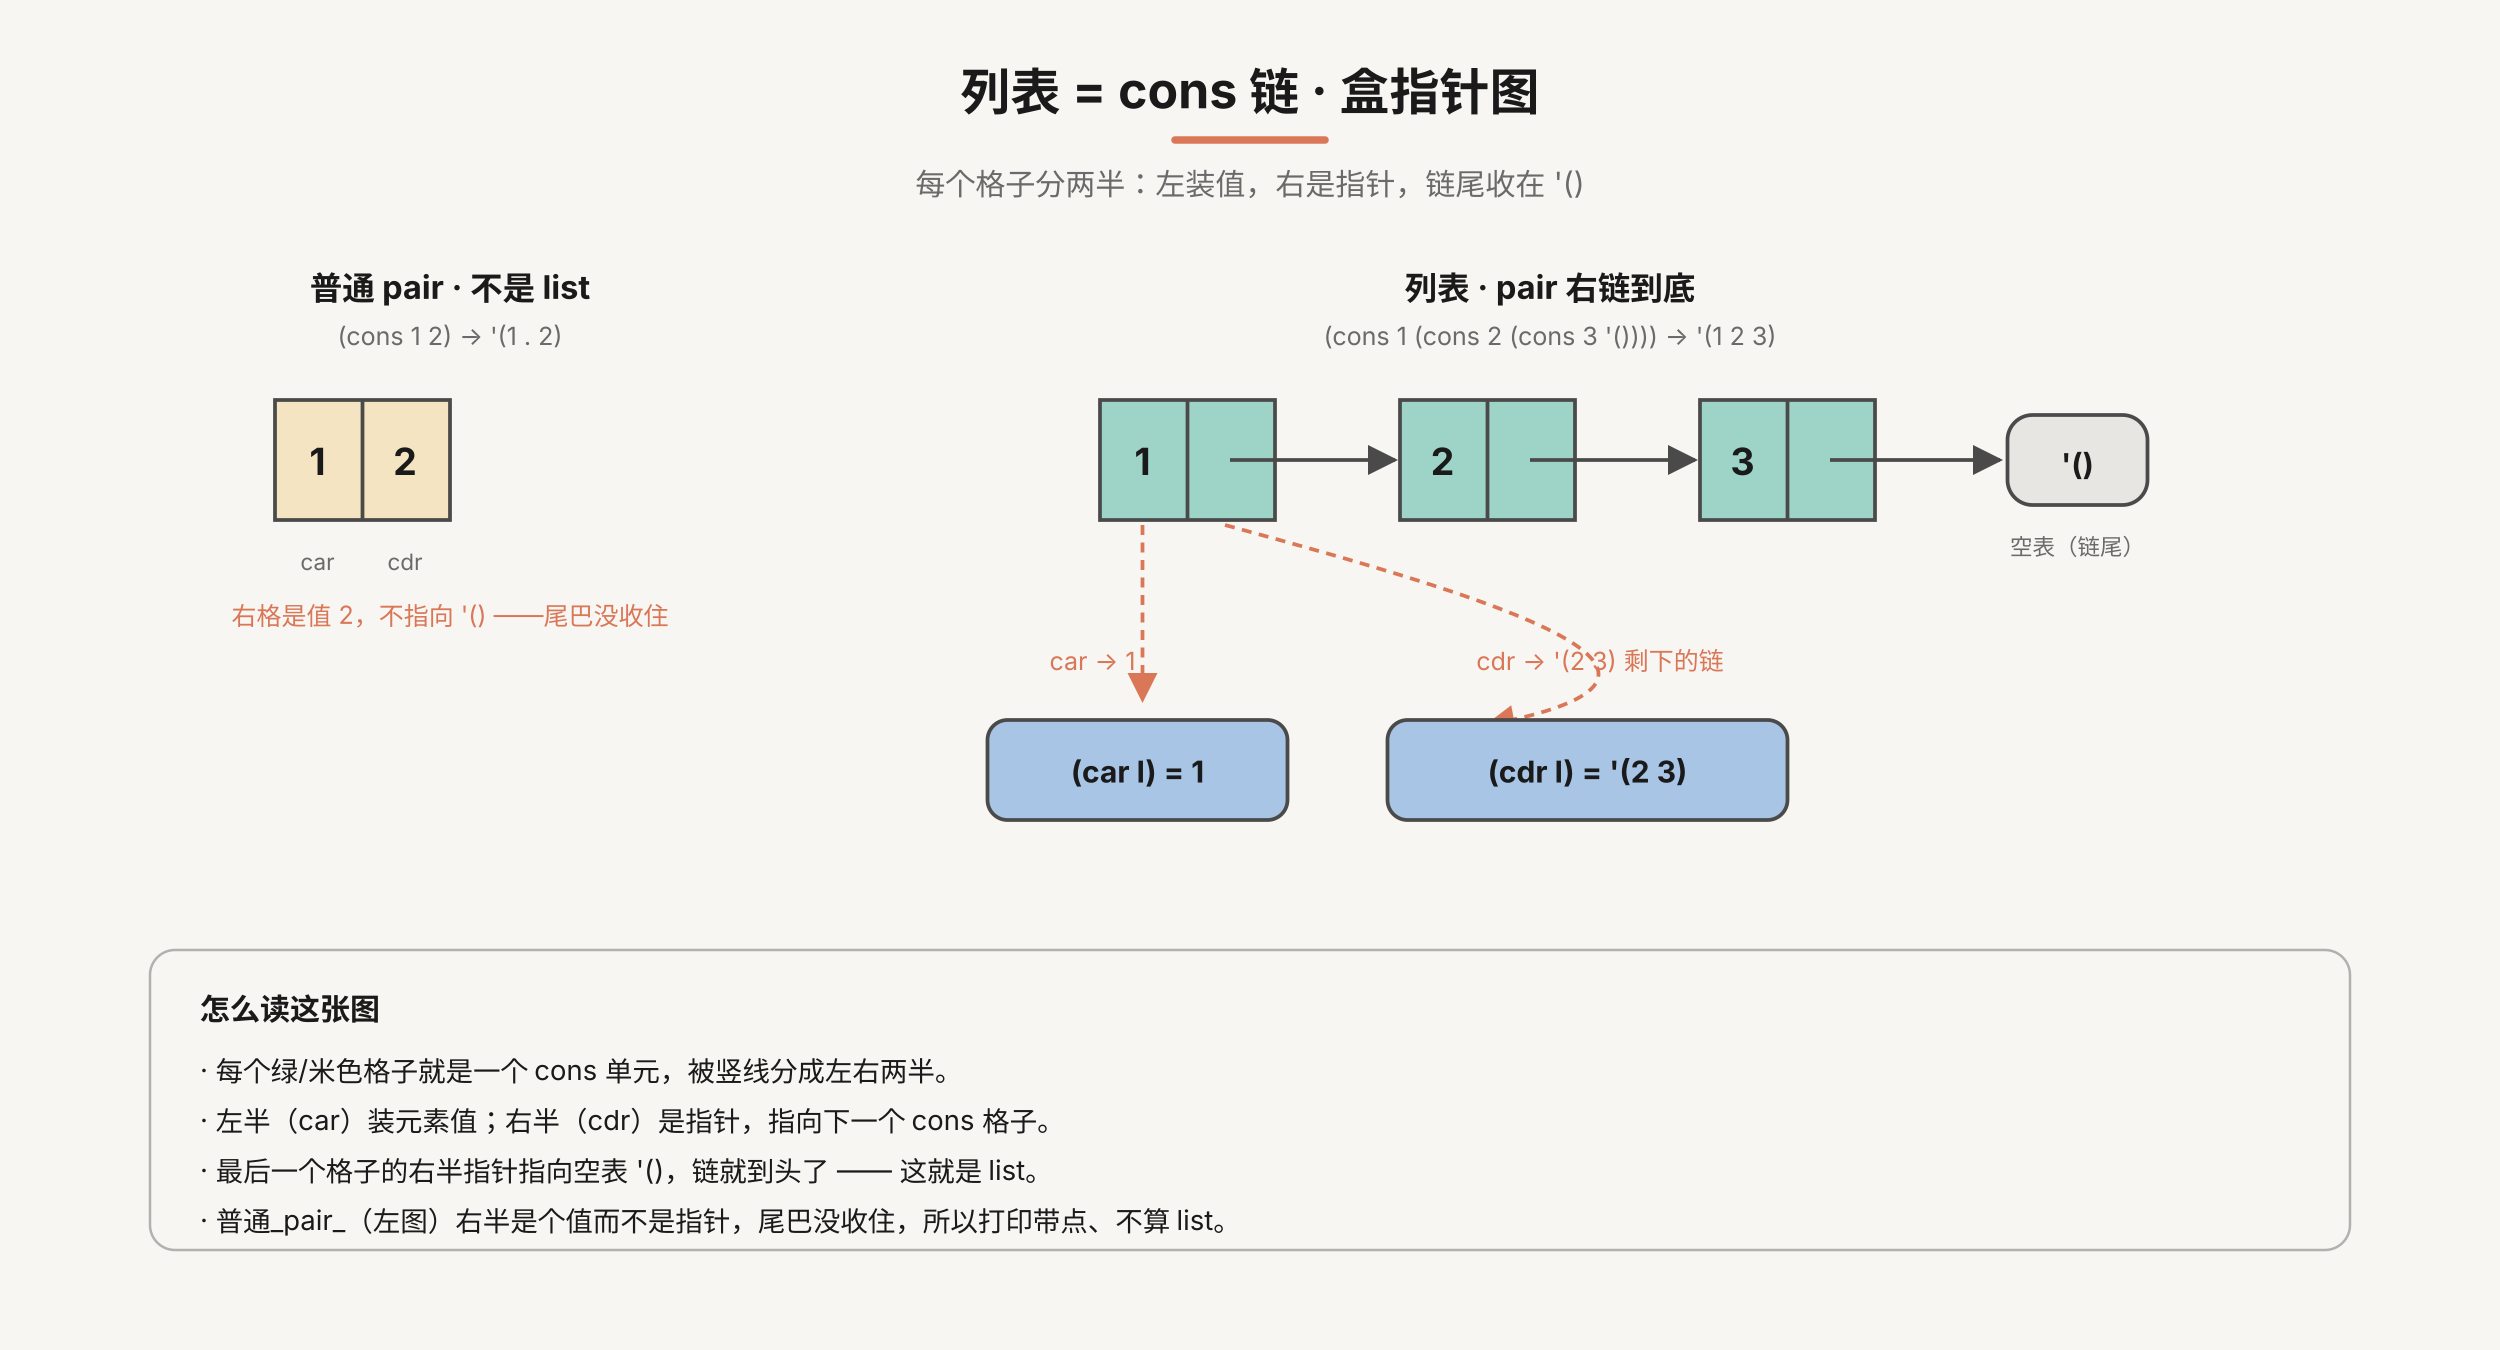
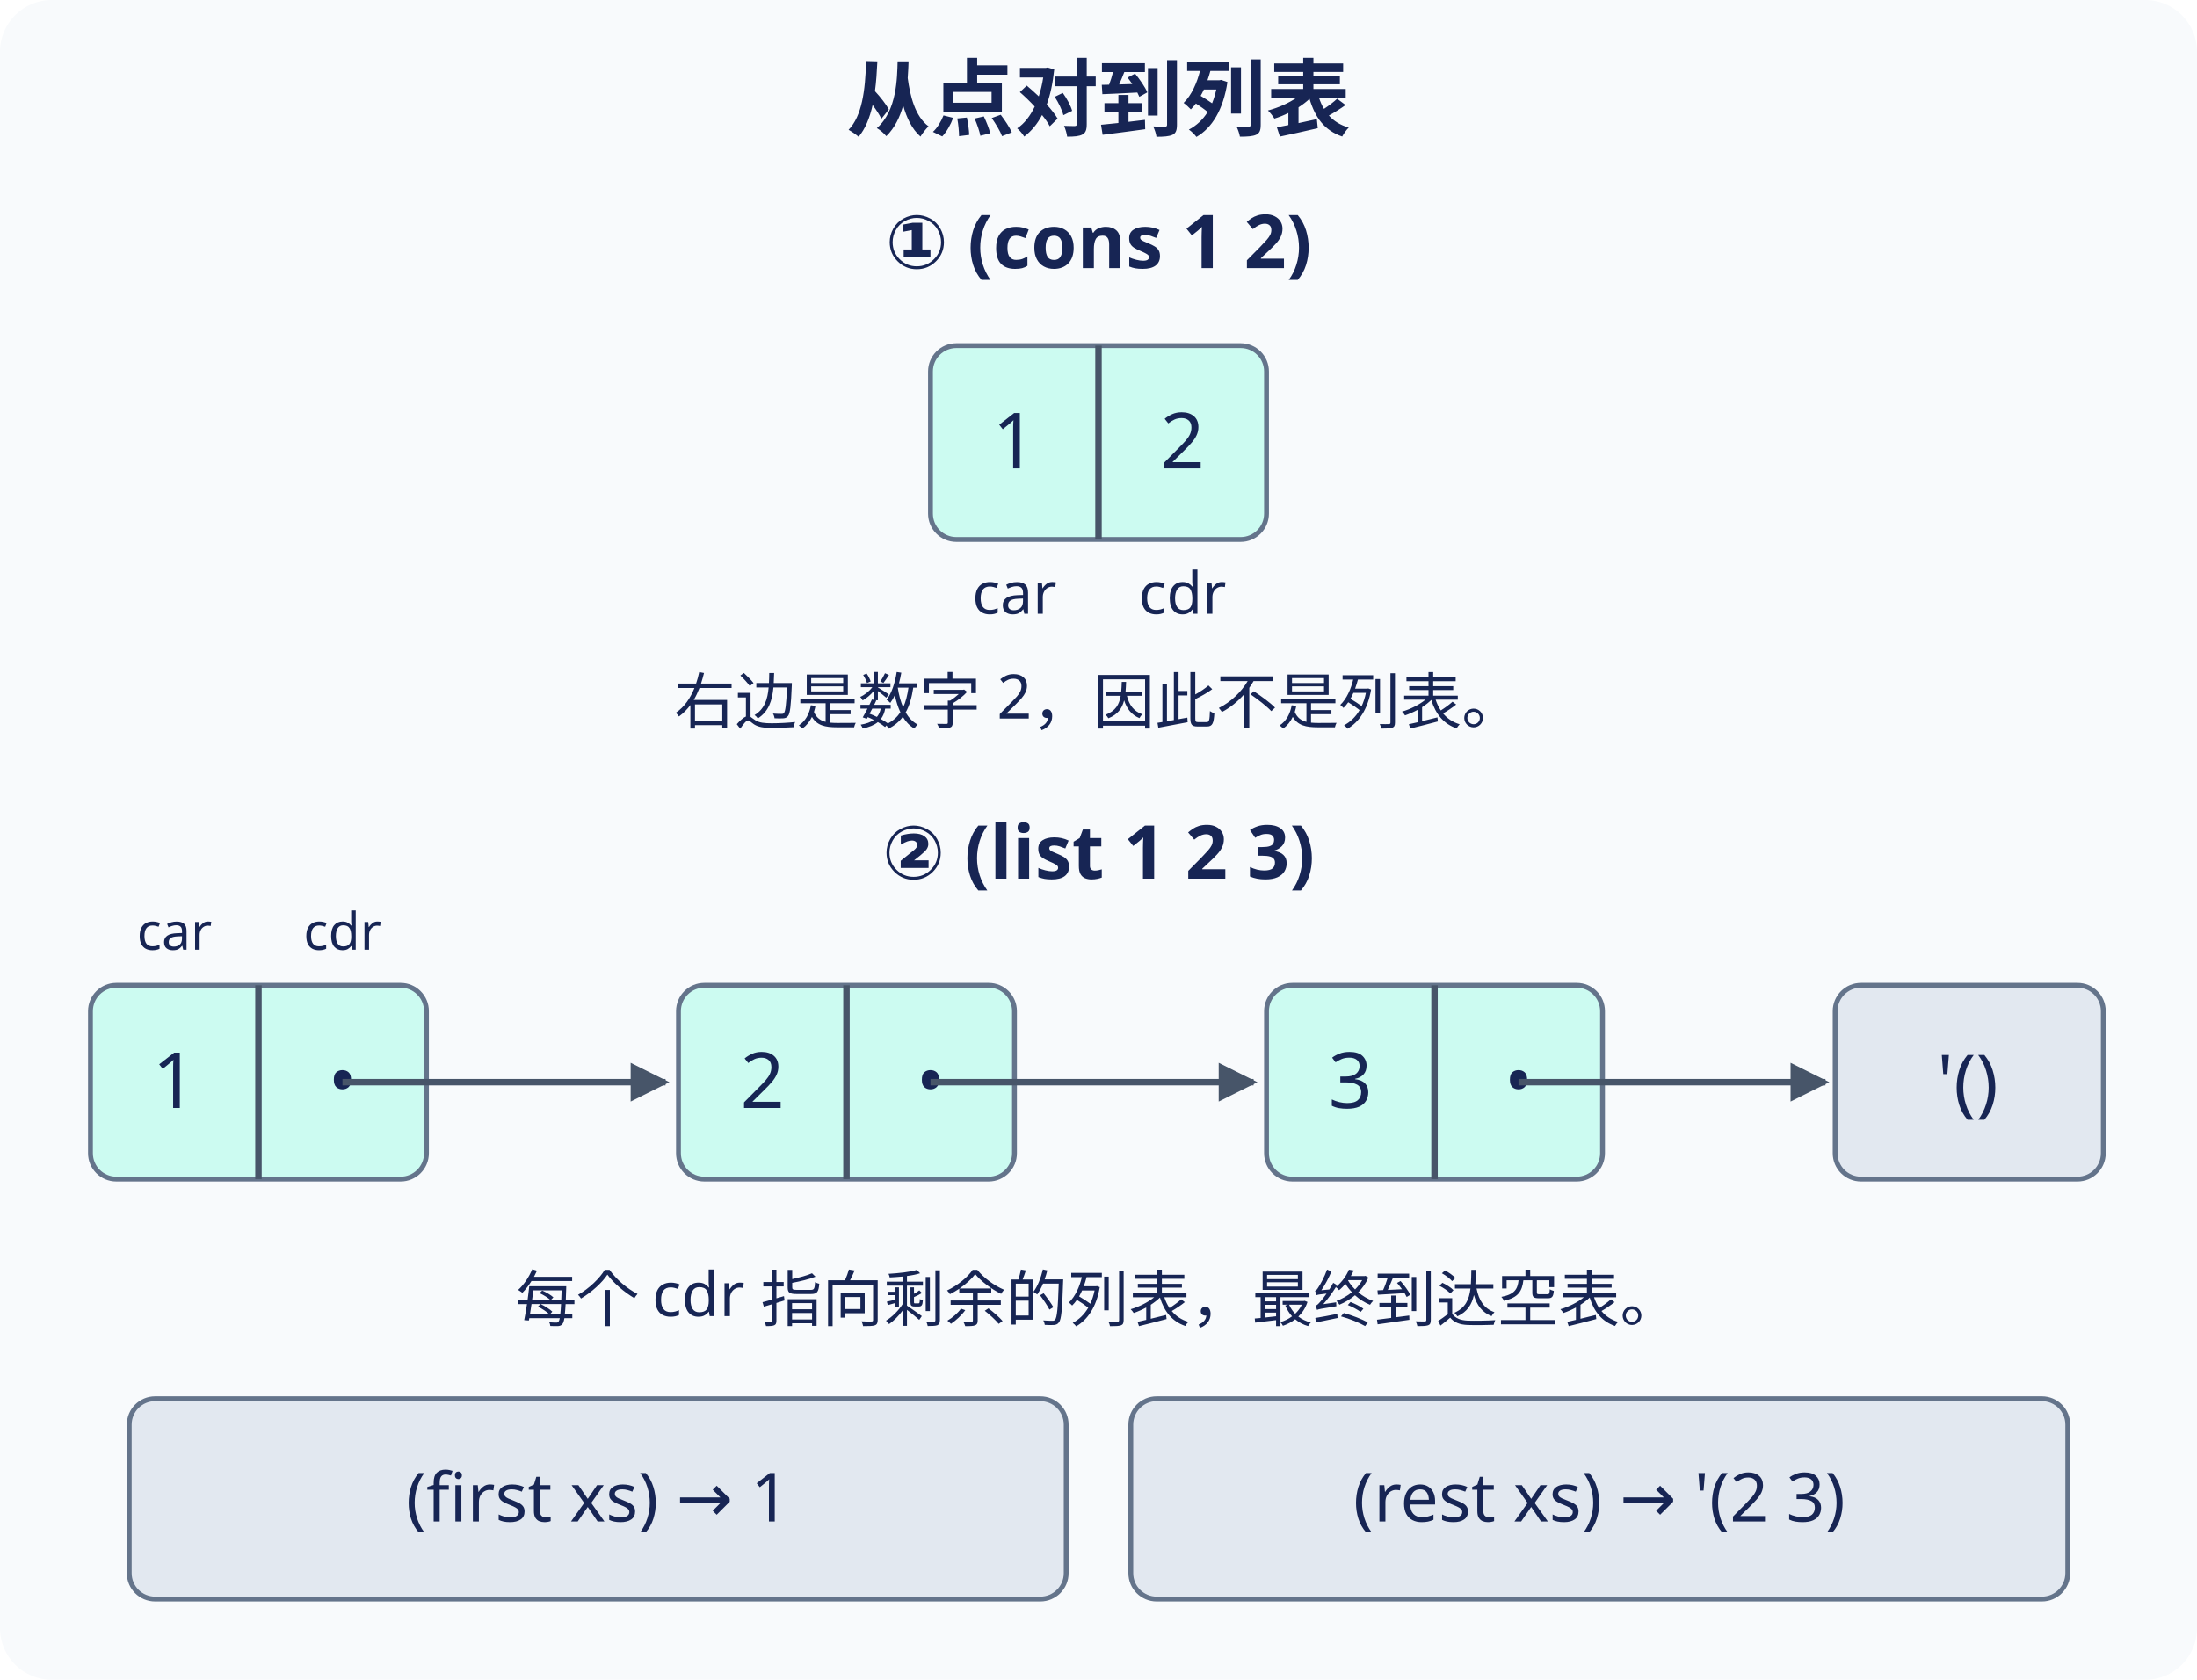
- <svg xmlns="http://www.w3.org/2000/svg" viewBox="0 0 1000 540" font-family="&quot;PingFang SC&quot;, &quot;Microsoft YaHei&quot;, -apple-system, BlinkMacSystemFont, &quot;Segoe UI&quot;, sans-serif">
+ <svg xmlns="http://www.w3.org/2000/svg" viewBox="0 0 680 520" role="img" aria-labelledby="t d">
  <defs>
-     <marker id="arrow" viewBox="0 0 10 10" refX="9" refY="5" markerWidth="8" markerHeight="8" orient="auto">
-       <path d="M0,0 L10,5 L0,10 z" fill="#4a4a4a" />
-     </marker>
-     <marker id="arrow-orange" viewBox="0 0 10 10" refX="9" refY="5" markerWidth="8" markerHeight="8" orient="auto">
-       <path d="M0,0 L10,5 L0,10 z" fill="#d97757" />
+     <marker id="a" viewBox="0 0 10 10" refX="9" refY="5" markerWidth="6" markerHeight="6" orient="auto">
+       <path d="M0 0L10 5L0 10Z" fill="#475569" />
    </marker>
  </defs>
-   <rect x="0" y="0" width="1000" height="540" fill="#f8f6f3" />
-   <text x="500" y="44" text-anchor="middle" font-size="20" font-weight="700" fill="#1a1a1a">列表 = cons 链 · 盒指针图</text>
-   <line x1="470" y1="56" x2="530" y2="56" stroke="#d97757" stroke-width="3" stroke-linecap="round" />
-   <text x="500" y="78" text-anchor="middle" font-size="12" fill="#6a6a6a">每个格子分两半：左装值，右是指针，链尾收在 '()</text>
-   <text x="180" y="120" text-anchor="middle" font-size="13" font-weight="700" fill="#1a1a1a">普通 pair · 不是 list</text>
-   <text x="180" y="138" text-anchor="middle" font-size="10" fill="#6a6a6a">(cons 1 2) → '(1 . 2)</text>
-   <g>
-     <rect x="110" y="160" width="70" height="48" fill="#f4e4c1" stroke="#4a4a4a" stroke-width="1.5" />
-     <line x1="145" y1="160" x2="145" y2="208" stroke="#4a4a4a" stroke-width="1.5" />
-     <text x="127" y="190" text-anchor="middle" font-size="15" font-weight="700" fill="#1a1a1a">1</text>
-     <text x="162" y="190" text-anchor="middle" font-size="15" font-weight="700" fill="#1a1a1a">2</text>
-   </g>
-   <text x="127" y="228" text-anchor="middle" font-size="9" fill="#6a6a6a">car</text>
-   <text x="162" y="228" text-anchor="middle" font-size="9" fill="#6a6a6a">cdr</text>
-   <text x="180" y="250" text-anchor="middle" font-size="10" fill="#d97757">右格是值 2，不指向 '() ——尾巴没收住</text>
-   <text x="620" y="120" text-anchor="middle" font-size="13" font-weight="700" fill="#1a1a1a">列表 · pair 右链到底</text>
-   <text x="620" y="138" text-anchor="middle" font-size="10" fill="#6a6a6a">(cons 1 (cons 2 (cons 3 '()))) → '(1 2 3)</text>
-   <g>
-     <rect x="440" y="160" width="70" height="48" fill="#9dd4c7" stroke="#4a4a4a" stroke-width="1.5" />
-     <line x1="475" y1="160" x2="475" y2="208" stroke="#4a4a4a" stroke-width="1.5" />
-     <text x="457" y="190" text-anchor="middle" font-size="15" font-weight="700" fill="#1a1a1a">1</text>
-     <rect x="560" y="160" width="70" height="48" fill="#9dd4c7" stroke="#4a4a4a" stroke-width="1.5" />
-     <line x1="595" y1="160" x2="595" y2="208" stroke="#4a4a4a" stroke-width="1.5" />
-     <text x="577" y="190" text-anchor="middle" font-size="15" font-weight="700" fill="#1a1a1a">2</text>
-     <rect x="680" y="160" width="70" height="48" fill="#9dd4c7" stroke="#4a4a4a" stroke-width="1.5" />
-     <line x1="715" y1="160" x2="715" y2="208" stroke="#4a4a4a" stroke-width="1.5" />
-     <text x="697" y="190" text-anchor="middle" font-size="15" font-weight="700" fill="#1a1a1a">3</text>
-   </g>
-   <path d="M 492 184 C 530 184, 530 184, 558 184" fill="none" stroke="#4a4a4a" stroke-width="1.5" marker-end="url(#arrow)" />
-   <path d="M 612 184 C 650 184, 650 184, 678 184" fill="none" stroke="#4a4a4a" stroke-width="1.5" marker-end="url(#arrow)" />
-   <path d="M 732 184 L 800 184" fill="none" stroke="#4a4a4a" stroke-width="1.5" marker-end="url(#arrow)" />
-   <g>
-     <rect x="803" y="166" width="56" height="36" rx="10" fill="#e8e6e3" stroke="#4a4a4a" stroke-width="1.5" />
-     <text x="831" y="190" text-anchor="middle" font-size="12" font-weight="700" fill="#1a1a1a">'()</text>
-   </g>
-   <text x="831" y="222" text-anchor="middle" font-size="9" fill="#6a6a6a">空表（链尾）</text>
-   <path d="M 457 210 L 457 280" fill="none" stroke="#d97757" stroke-width="1.5" stroke-dasharray="4,3" marker-end="url(#arrow-orange)" />
-   <text x="437" y="268" text-anchor="middle" font-size="10" fill="#d97757">car → 1</text>
-   <path d="M 490 210 C 600 240, 700 270, 595 290" fill="none" stroke="#d97757" stroke-width="1.5" stroke-dasharray="4,3" marker-end="url(#arrow-orange)" />
-   <text x="640" y="268" text-anchor="middle" font-size="10" fill="#d97757">cdr → '(2 3) 剩下的链</text>
-   <g>
-     <rect x="395" y="288" width="120" height="40" rx="8" fill="#a8c5e6" stroke="#4a4a4a" stroke-width="1.5" />
-     <text x="455" y="313" text-anchor="middle" font-size="12" font-weight="700" fill="#1a1a1a">(car l) = 1</text>
-   </g>
-   <g>
-     <rect x="555" y="288" width="160" height="40" rx="8" fill="#a8c5e6" stroke="#4a4a4a" stroke-width="1.5" />
-     <text x="635" y="313" text-anchor="middle" font-size="12" font-weight="700" fill="#1a1a1a">(cdr l) = '(2 3)</text>
-   </g>
-   <g>
-     <rect x="60" y="380" width="880" height="120" rx="10" fill="#f8f6f3" stroke="#4a4a4a" stroke-width="1" stroke-opacity="0.4" />
-     <text x="80" y="408" font-size="12" font-weight="700" fill="#1a1a1a">怎么读这张图</text>
-     <text x="80" y="432" font-size="11" fill="#1a1a1a">· 每个绿/米色格子就是一个 cons 单元，被竖线分成左右两半。</text>
-     <text x="80" y="452" font-size="11" fill="#1a1a1a">· 左半（car）装元素值；右半（cdr）是指针，指向下一个 cons 格子。</text>
-     <text x="80" y="472" font-size="11" fill="#1a1a1a">· 最后一个格子的右半指针指向空表 '()，链就到头了 —— 这就是 list。</text>
-     <text x="80" y="492" font-size="11" fill="#1a1a1a">· 普通_pair_（左图）右半是个值而不是指针，尾巴没收住，所以打印带点、不算 list。</text>
+   <rect width="680" height="520" rx="16" fill="#f8fafc" />
+   <g font-family="sans-serif" fill="#172554">
+     <text x="340" y="40" text-anchor="middle" font-size="26" font-weight="bold">从点对到列表</text>
+     <text x="340" y="83" text-anchor="middle" font-size="23" font-weight="bold">① (cons 1 2)</text>
+     <rect x="288" y="107" width="104" height="60" rx="8" fill="#ccfbf1" stroke="#64748b" stroke-width="1.5" />
+     <path d="M340 107v60" fill="none" stroke="#475569" stroke-width="2" />
+     <text x="314" y="145" text-anchor="middle" font-size="24">1</text>
+     <text x="366" y="145" text-anchor="middle" font-size="24">2</text>
+     <text x="314" y="190" text-anchor="middle" font-size="18">car</text>
+     <text x="366" y="190" text-anchor="middle" font-size="18">cdr</text>
+     <text x="340" y="224" text-anchor="middle" font-size="19">右边是数字 2，因此不是列表。</text>
+     <text x="340" y="272" text-anchor="middle" font-size="23" font-weight="bold">② (list 1 2 3)</text>
+     <rect x="28" y="305" width="104" height="60" rx="8" fill="#ccfbf1" stroke="#64748b" stroke-width="1.5" />
+     <path d="M80 305v60" fill="none" stroke="#475569" stroke-width="2" />
+     <text x="54" y="343" text-anchor="middle" font-size="24">1</text>
+     <text x="106" y="343" text-anchor="middle" font-size="24">•</text>
+     <path d="M106 335 H206" fill="none" stroke="#475569" stroke-width="2" marker-end="url(#a)" />
+     <rect x="210" y="305" width="104" height="60" rx="8" fill="#ccfbf1" stroke="#64748b" stroke-width="1.5" />
+     <path d="M262 305v60" fill="none" stroke="#475569" stroke-width="2" />
+     <text x="236" y="343" text-anchor="middle" font-size="24">2</text>
+     <text x="288" y="343" text-anchor="middle" font-size="24">•</text>
+     <path d="M288 335 H388" fill="none" stroke="#475569" stroke-width="2" marker-end="url(#a)" />
+     <rect x="392" y="305" width="104" height="60" rx="8" fill="#ccfbf1" stroke="#64748b" stroke-width="1.5" />
+     <path d="M444 305v60" fill="none" stroke="#475569" stroke-width="2" />
+     <text x="418" y="343" text-anchor="middle" font-size="24">3</text>
+     <text x="470" y="343" text-anchor="middle" font-size="24">•</text>
+     <path d="M470 335 H565" fill="none" stroke="#475569" stroke-width="2" marker-end="url(#a)" />
+     <rect x="568" y="305" width="83" height="60" rx="8" fill="#e2e8f0" stroke="#64748b" stroke-width="1.5" />
+     <text x="609" y="343" text-anchor="middle" font-size="23">'()</text>
+     <text x="54" y="294" text-anchor="middle" font-size="16">car</text>
+     <text x="106" y="294" text-anchor="middle" font-size="16">cdr</text>
+     <text x="340" y="409" text-anchor="middle" font-size="19">每个 cdr 指向剩余的列表，最终到达空表。</text>
+     <rect x="40" y="433" width="290" height="62" rx="8" fill="#e2e8f0" stroke="#64748b" stroke-width="1.5" />
+     <rect x="350" y="433" width="290" height="62" rx="8" fill="#e2e8f0" stroke="#64748b" stroke-width="1.5" />
+     <text x="185" y="471" text-anchor="middle" font-size="21">(first xs) → 1</text>
+     <text x="495" y="471" text-anchor="middle" font-size="21">(rest xs) → '(2 3)</text>
  </g>
</svg>
